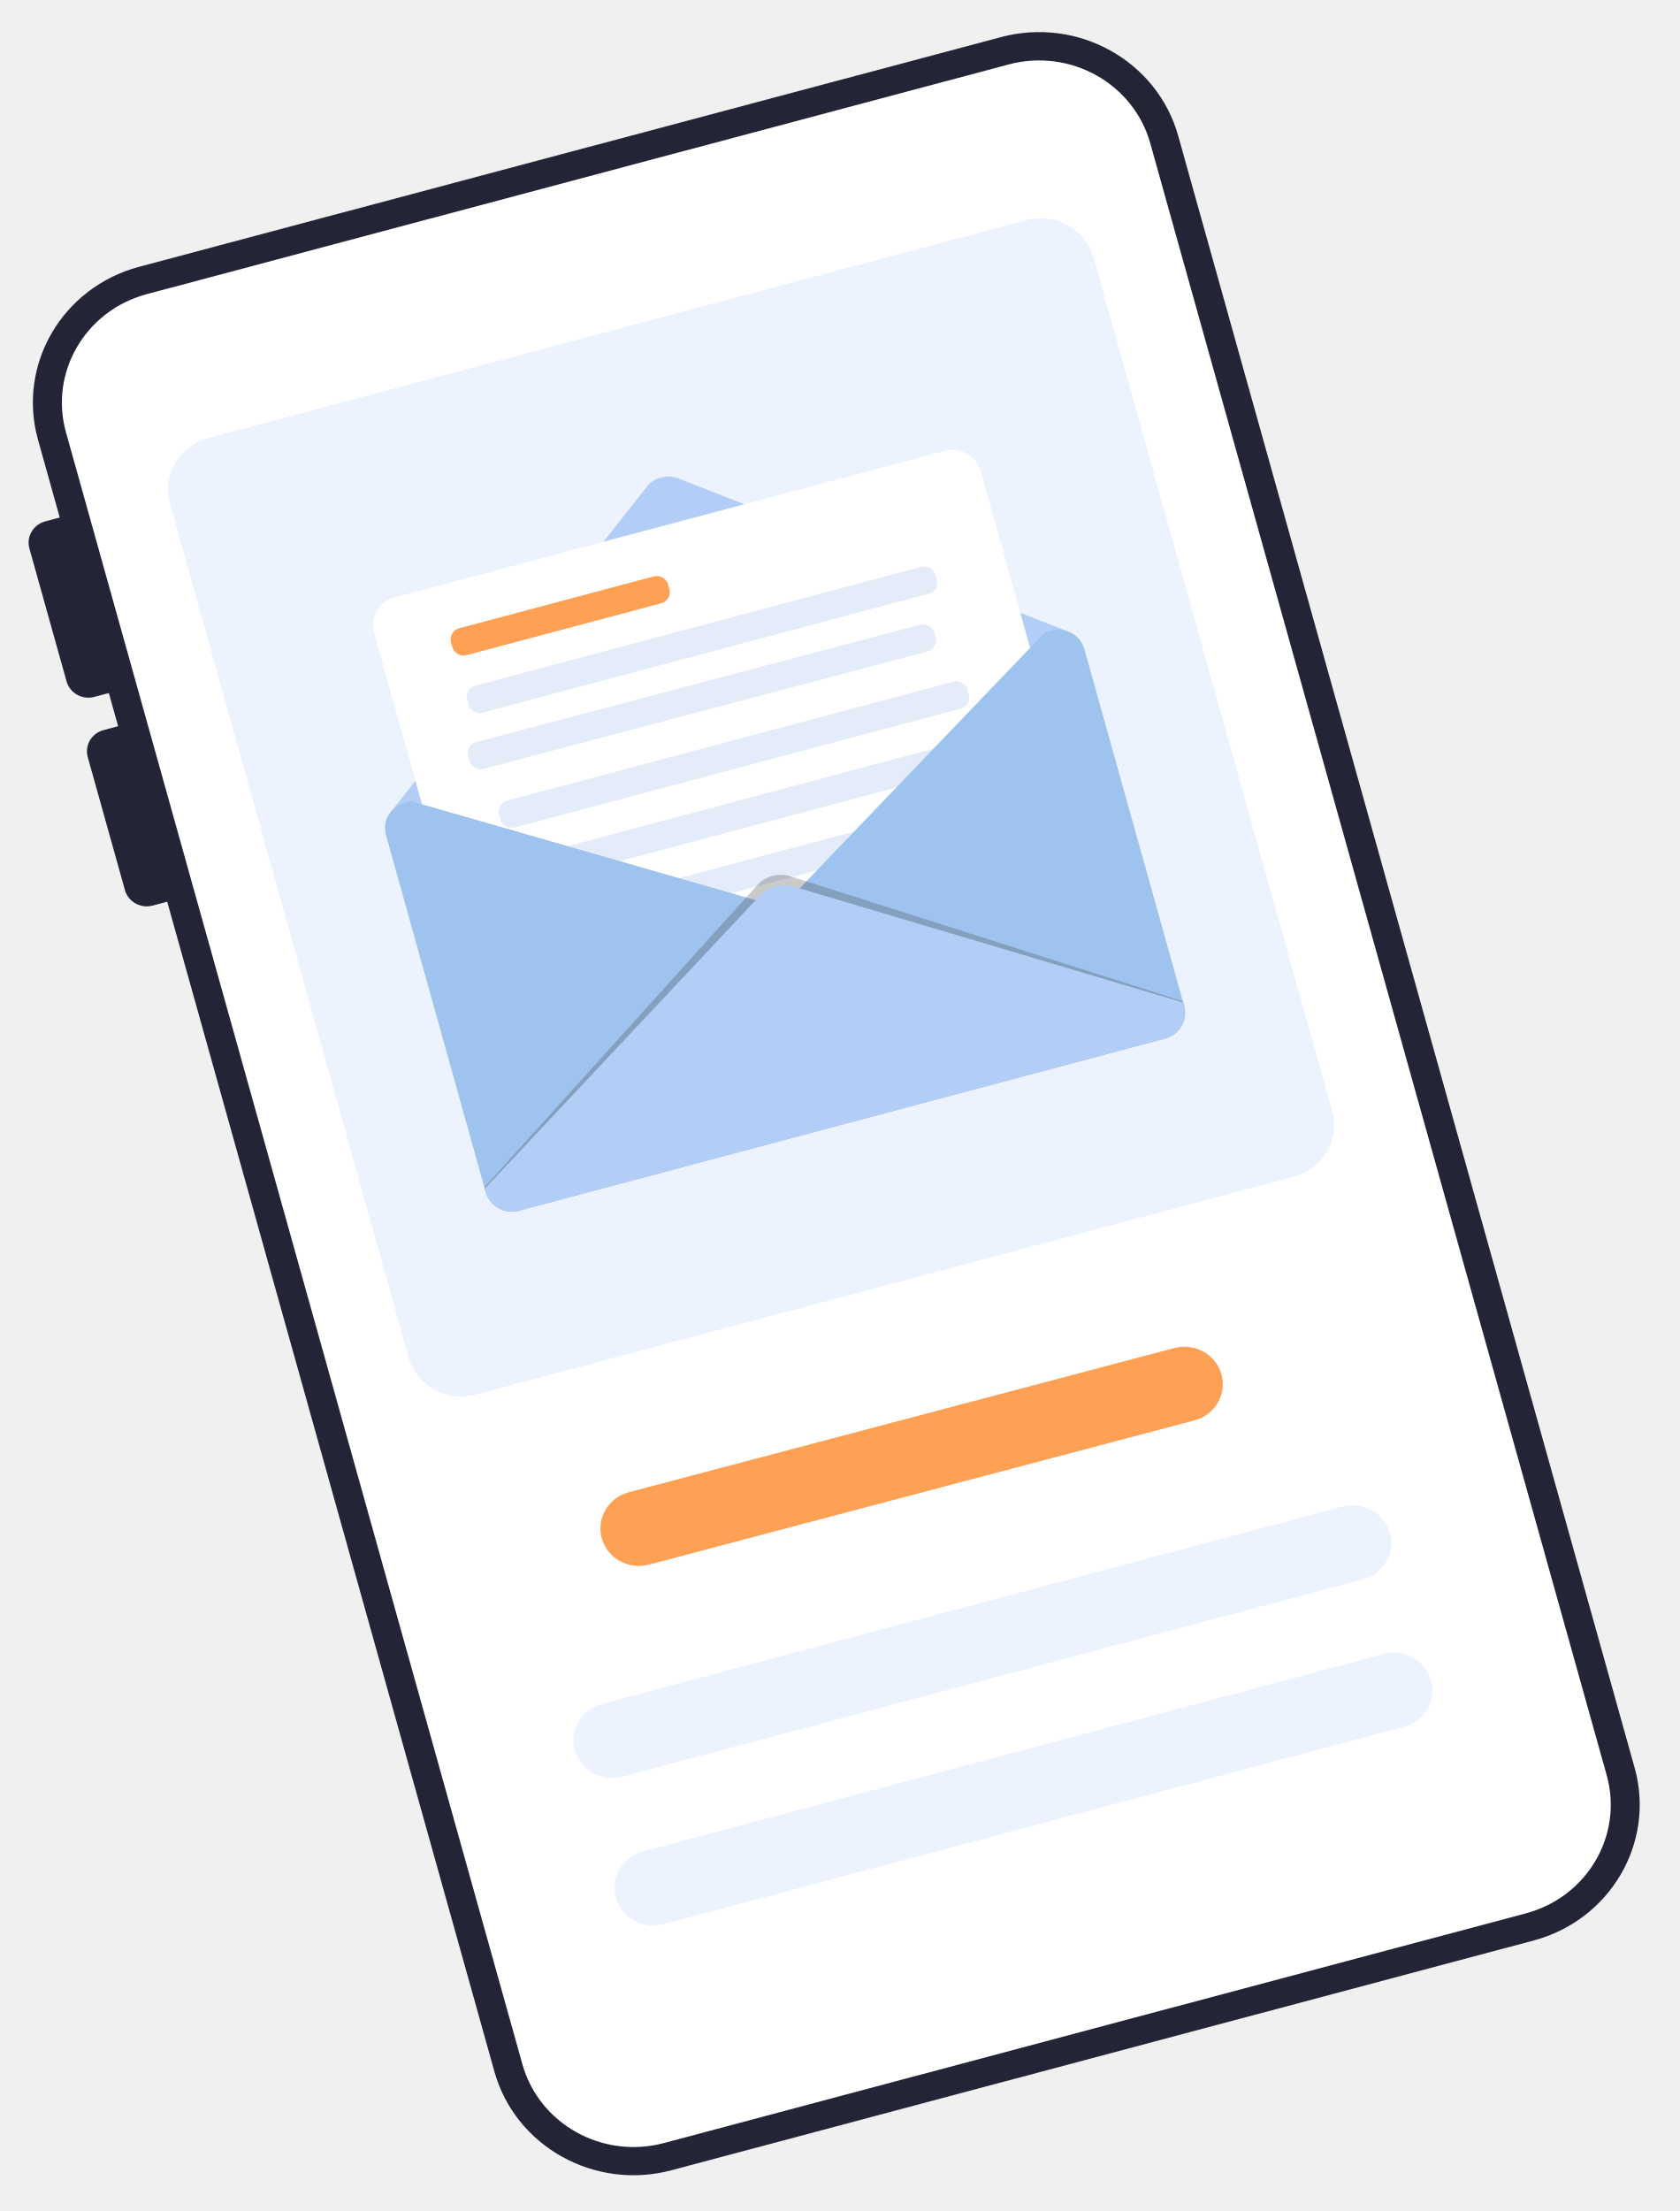
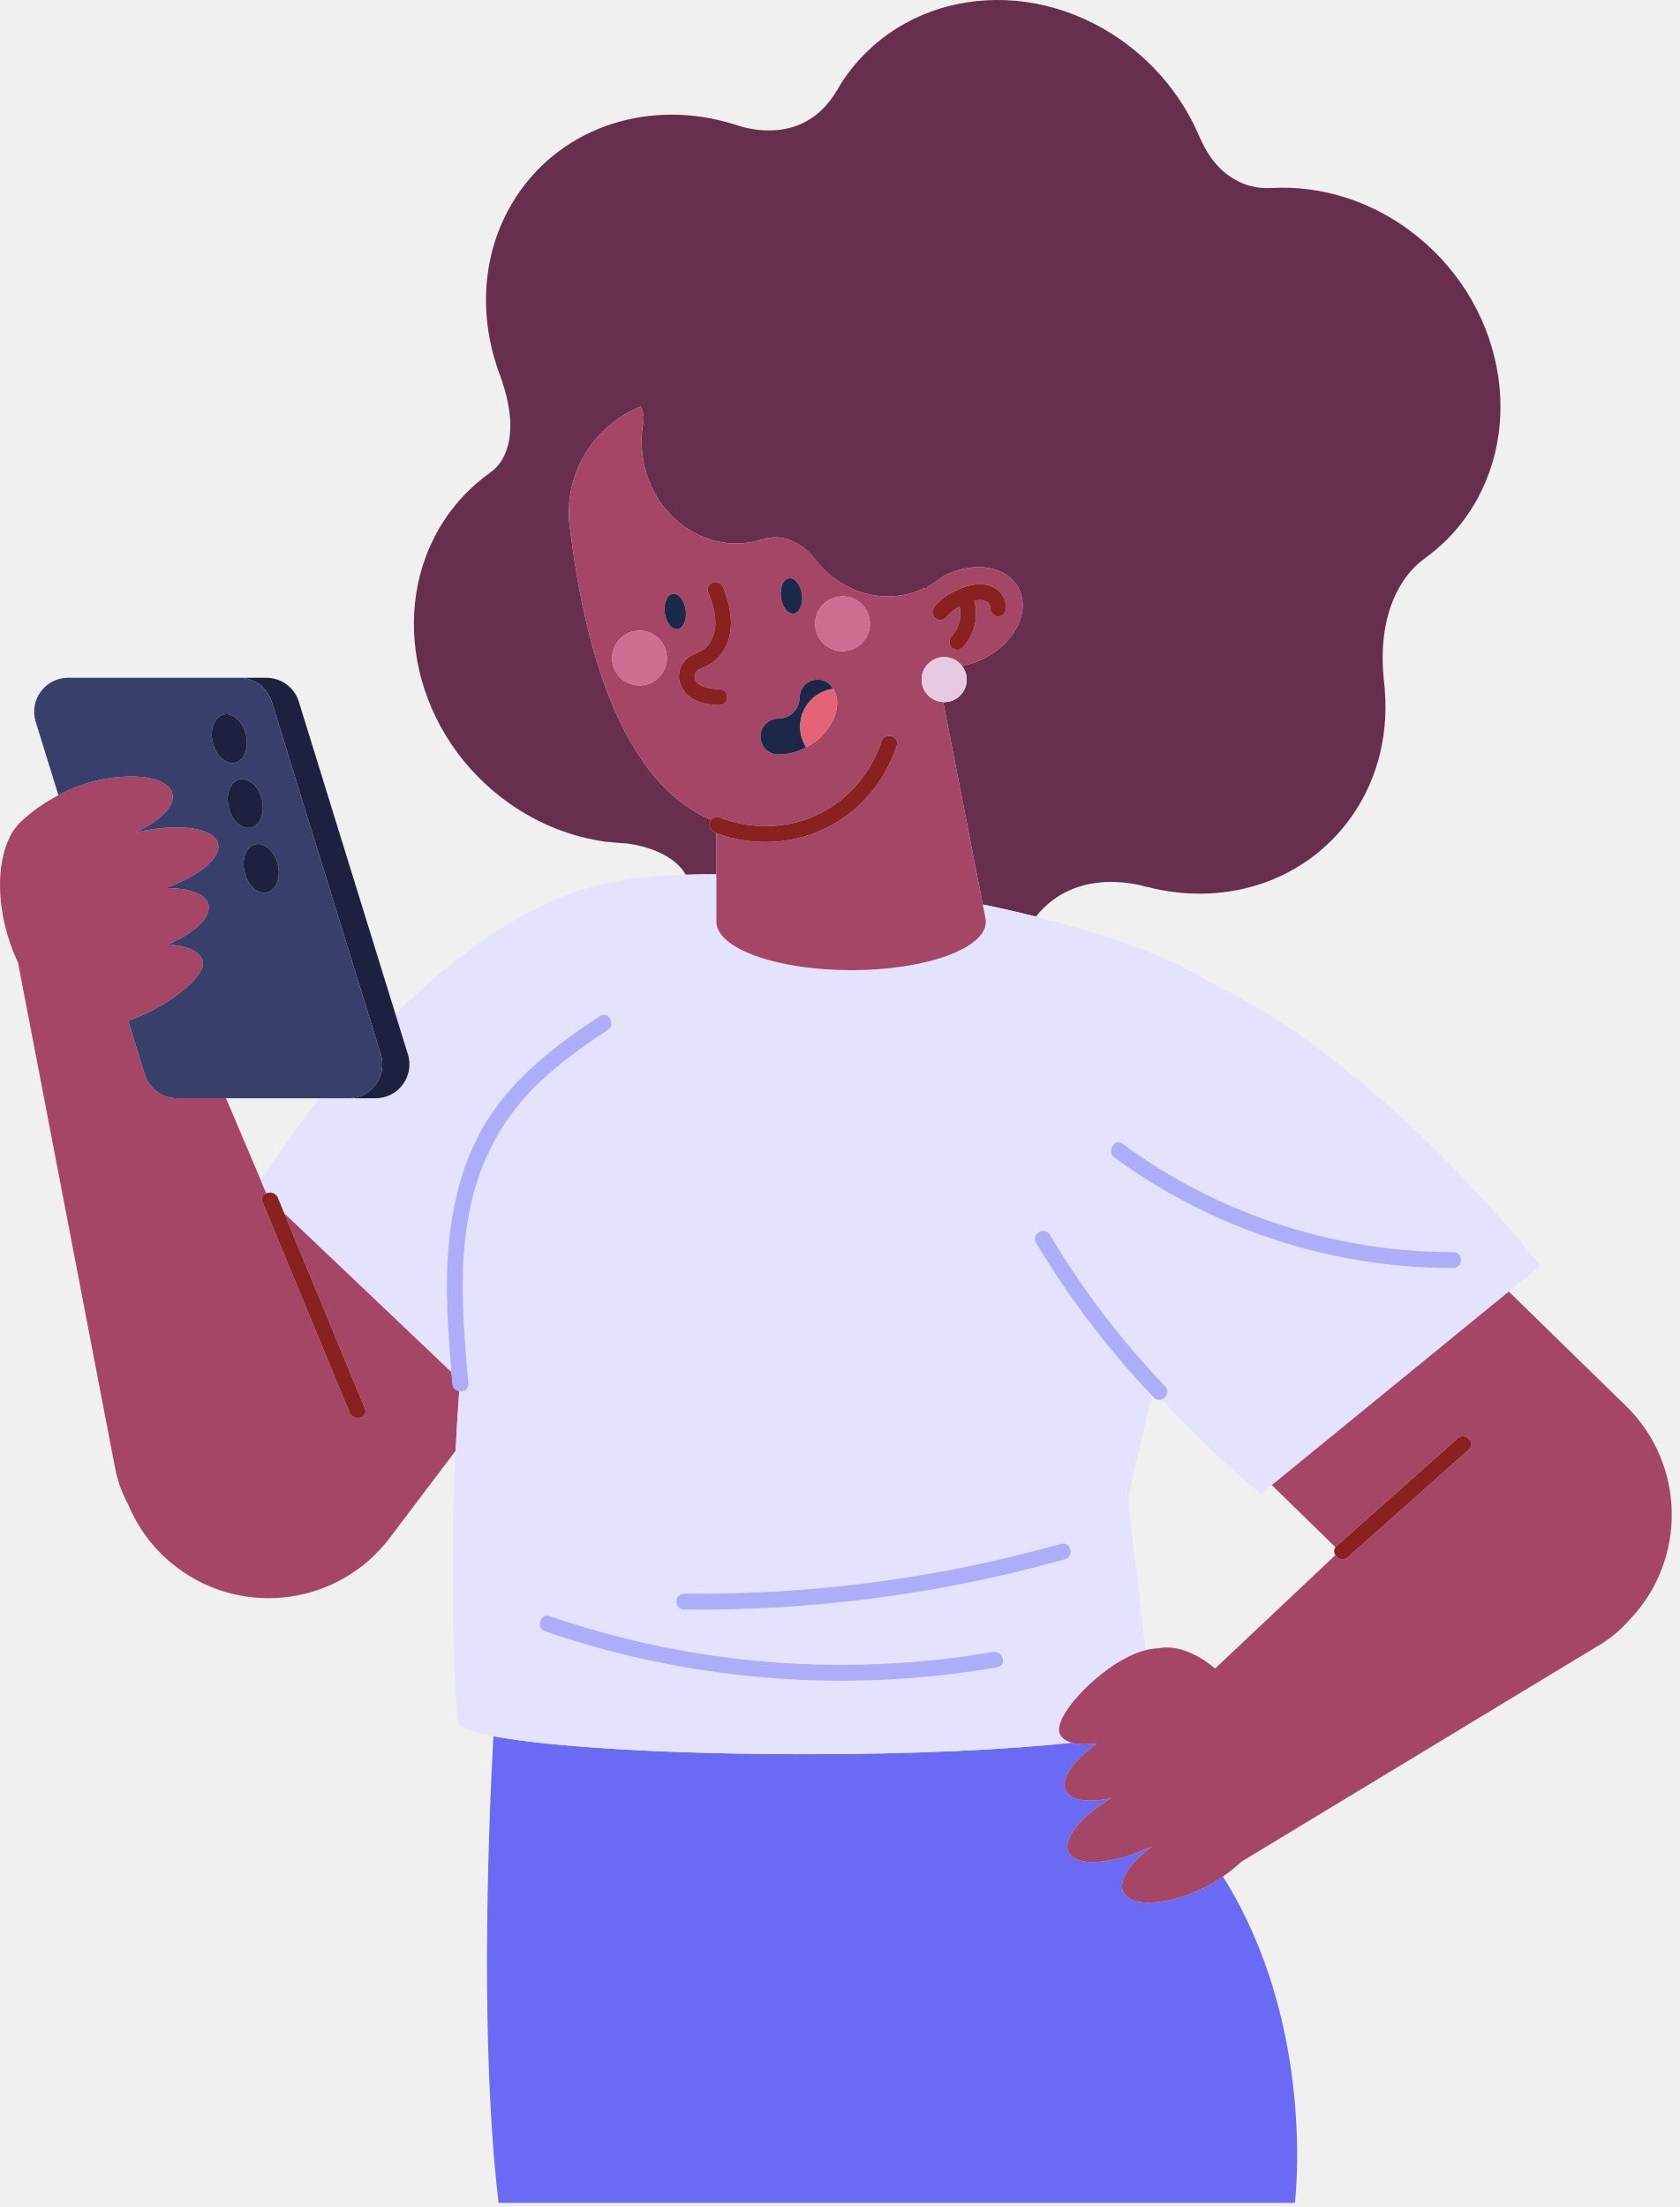
- <svg xmlns="http://www.w3.org/2000/svg" width="231" height="304" viewBox="0 0 231 304" fill="none">
-   <path d="M10.221 70.622L6.22 71.688C4.565 72.129 3.59 73.795 4.042 75.41L9.157 93.694C9.608 95.308 11.316 96.26 12.97 95.819L16.971 94.753C18.626 94.312 19.601 92.646 19.149 91.031L14.034 72.748C13.583 71.133 11.876 70.181 10.221 70.622Z" fill="#232536" />
-   <path d="M18.248 99.314L14.246 100.38C12.592 100.821 11.617 102.487 12.069 104.102L17.183 122.385C17.635 124 19.342 124.952 20.997 124.511L24.998 123.445C26.652 123.004 27.628 121.338 27.176 119.723L22.061 101.439C21.61 99.825 19.902 98.873 18.248 99.314Z" fill="#232536" />
-   <path d="M137.67 5.099L19.137 36.68C8.568 39.496 2.339 50.14 5.224 60.455L67.989 284.82C70.874 295.134 81.781 301.213 92.35 298.397L210.883 266.816C221.452 264 227.681 253.356 224.796 243.041L162.031 18.676C159.146 8.362 148.239 2.283 137.67 5.099Z" fill="#232536" />
-   <path d="M220.957 244.076L158.192 19.711C155.887 11.468 147.17 6.61 138.724 8.86L20.191 40.442C11.745 42.692 6.767 51.198 9.073 59.441L71.837 283.807C74.143 292.05 82.859 296.907 91.306 294.657L209.839 263.076C218.285 260.826 223.263 252.319 220.957 244.076Z" fill="white" />
-   <path d="M161.502 185.346L86.477 205.176C83.661 205.92 81.996 208.752 82.759 211.5C83.522 214.248 86.423 215.873 89.239 215.129L164.265 195.299C167.081 194.554 168.745 191.723 167.983 188.974C167.22 186.226 164.319 184.601 161.502 185.346Z" fill="#FFA155" />
-   <path d="M184.612 207.149L82.77 234.283C79.94 235.037 78.272 237.887 79.045 240.649C79.817 243.411 82.738 245.039 85.568 244.285L187.41 217.151C190.24 216.397 191.908 213.546 191.135 210.785C190.362 208.023 187.442 206.395 184.612 207.149Z" fill="#ECF3FE" />
-   <path d="M190.279 227.426L88.438 254.56C85.608 255.314 83.94 258.164 84.712 260.926C85.485 263.688 88.405 265.315 91.235 264.561L193.077 237.427C195.907 236.673 197.575 233.823 196.803 231.061C196.03 228.3 193.109 226.672 190.279 227.426Z" fill="#ECF3FE" />
-   <path d="M141.177 30.264L28.634 60.228C24.636 61.293 22.279 65.318 23.37 69.22L56.187 186.61C57.277 190.512 61.402 192.812 65.4 191.747L177.943 161.783C181.94 160.718 184.297 156.693 183.206 152.792L150.39 35.401C149.299 31.499 145.174 29.199 141.177 30.264Z" fill="#ECF3FE" />
-   <path d="M149.124 89.256L162.852 138.331C162.869 138.39 162.883 138.451 162.896 138.514C162.905 138.543 162.911 138.572 162.914 138.602C162.922 138.627 162.927 138.656 162.933 138.685C162.939 138.713 162.933 138.708 162.933 138.72C162.933 138.732 162.933 138.759 162.933 138.776C162.942 138.819 162.945 138.865 162.951 138.909C162.957 138.952 162.96 138.995 162.961 139.038C162.963 139.059 162.963 139.08 162.961 139.102C162.965 139.117 162.965 139.133 162.961 139.149C162.963 139.17 162.963 139.191 162.961 139.213C162.961 139.251 162.961 139.292 162.961 139.328C162.963 139.335 162.963 139.343 162.961 139.35C162.961 139.418 162.961 139.485 162.952 139.551C162.953 139.553 162.954 139.554 162.954 139.556C162.954 139.557 162.953 139.559 162.952 139.56C162.952 139.594 162.952 139.628 162.942 139.661C162.931 139.693 162.934 139.721 162.933 139.748C162.931 139.775 162.933 139.769 162.933 139.773C162.921 139.86 162.907 139.949 162.887 140.033C162.887 140.059 162.875 140.091 162.868 140.121L162.845 140.206C162.839 140.235 162.831 140.262 162.821 140.289C162.805 140.345 162.787 140.402 162.767 140.456C162.748 140.511 162.743 140.524 162.733 140.557C162.701 140.632 162.672 140.705 162.636 140.782C162.599 140.859 162.586 140.89 162.558 140.94C162.531 140.99 162.502 141.044 162.474 141.088C162.461 141.113 162.446 141.135 162.431 141.16C162.419 141.182 162.404 141.203 162.389 141.222C162.373 141.249 162.357 141.274 162.339 141.301L162.323 141.323C162.281 141.387 162.236 141.447 162.19 141.505C162.184 141.51 162.179 141.517 162.176 141.524C162.139 141.569 162.101 141.614 162.06 141.659L162.022 141.703C162.001 141.727 161.979 141.75 161.957 141.773C161.94 141.791 161.923 141.809 161.904 141.826C161.884 141.847 161.864 141.867 161.845 141.885C161.704 142.02 161.552 142.142 161.39 142.252L161.361 142.271L161.326 142.293C161.29 142.319 161.252 142.344 161.213 142.366C161.146 142.409 161.078 142.444 161.01 142.481L160.903 142.537C160.882 142.549 160.857 142.558 160.834 142.568L160.749 142.608C160.745 142.607 160.741 142.607 160.737 142.608C160.716 142.617 160.693 142.627 160.667 142.636L160.632 142.648L160.572 142.675C160.559 142.675 160.549 142.684 160.534 142.687L160.402 142.731C160.34 142.752 160.276 142.771 160.212 142.789L71.371 166.452C71.307 166.47 71.242 166.483 71.177 166.498L71.041 166.524C70.991 166.535 70.94 166.542 70.889 166.547C70.86 166.553 70.831 166.557 70.801 166.558C70.729 166.568 70.657 166.574 70.585 166.576C70.564 166.578 70.543 166.578 70.522 166.576C70.445 166.576 70.371 166.576 70.287 166.576H70.151C69.938 166.562 69.727 166.531 69.519 166.485L69.368 166.443C69.31 166.427 69.252 166.409 69.196 166.39C68.856 166.277 68.534 166.117 68.24 165.915C68.171 165.869 68.104 165.82 68.04 165.767C67.818 165.594 67.618 165.395 67.445 165.176C67.405 165.125 67.364 165.069 67.325 165.014C67.285 164.96 67.251 164.904 67.213 164.847C67.175 164.791 67.141 164.73 67.109 164.673C67.078 164.615 67.05 164.563 67.023 164.506C67.018 164.497 67.013 164.488 67.01 164.479C66.984 164.424 66.96 164.367 66.937 164.312C66.937 164.312 66.937 164.312 66.937 164.299C66.917 164.254 66.903 164.213 66.887 164.168C66.853 164.083 66.826 163.995 66.8 163.904L53.096 114.841C52.951 114.323 52.925 113.78 53.02 113.251C53.116 112.722 53.331 112.22 53.649 111.782L53.667 111.759L53.819 111.569C54.308 110.987 54.971 110.568 55.715 110.371L144.555 86.708C144.643 86.684 144.728 86.665 144.816 86.65C144.831 86.645 144.846 86.642 144.863 86.642C144.946 86.625 145.032 86.612 145.114 86.602H145.172C145.244 86.602 145.323 86.59 145.391 86.588C145.41 86.587 145.428 86.587 145.446 86.588C145.537 86.588 145.625 86.588 145.713 86.588C145.801 86.588 145.882 86.599 145.963 86.608C146.078 86.62 146.193 86.639 146.307 86.665C146.37 86.677 146.433 86.69 146.495 86.707C146.602 86.733 146.707 86.766 146.81 86.807L147.036 86.897C147.045 86.9 147.054 86.903 147.063 86.908C147.121 86.931 147.178 86.958 147.233 86.988C147.275 87.007 147.317 87.029 147.357 87.053C147.483 87.12 147.605 87.195 147.721 87.279C147.775 87.317 147.827 87.354 147.872 87.394C148.081 87.557 148.271 87.742 148.437 87.946C148.483 88.001 148.528 88.06 148.572 88.118C148.641 88.213 148.705 88.312 148.763 88.413C148.794 88.464 148.819 88.512 148.847 88.561C148.874 88.61 148.886 88.64 148.904 88.68C148.922 88.719 148.942 88.761 148.96 88.802C148.983 88.85 149.004 88.9 149.021 88.95C149.039 88.992 149.054 89.035 149.066 89.079C149.088 89.142 149.107 89.196 149.124 89.256Z" fill="#DFE5EA" />
-   <path d="M148.569 88.107L52.964 113.578C53.019 112.929 53.252 112.307 53.637 111.776L53.655 111.753L53.807 111.564L88.923 66.958C89.425 66.319 90.128 65.858 90.924 65.646C91.719 65.434 92.565 65.483 93.33 65.784L146.799 86.798L147.025 86.889C147.035 86.891 147.044 86.894 147.052 86.899C147.11 86.923 147.167 86.949 147.222 86.979C147.265 86.999 147.306 87.02 147.346 87.044C147.473 87.111 147.594 87.186 147.71 87.27C147.765 87.309 147.816 87.346 147.862 87.385C148.071 87.548 148.26 87.733 148.427 87.937C148.472 87.992 148.518 88.051 148.562 88.109L148.569 88.107Z" fill="#B3CEF6" />
-   <path d="M54.258 82.146L129.915 61.989C130.945 61.714 132.045 61.85 132.972 62.367C133.899 62.884 134.578 63.739 134.86 64.745L156.224 141.117L72.798 163.344L51.434 86.972C51.153 85.967 51.292 84.893 51.822 83.988C52.351 83.083 53.227 82.421 54.258 82.146Z" fill="white" />
-   <path d="M126.67 77.942L65.365 94.275C64.502 94.505 63.994 95.374 64.23 96.215L64.411 96.863C64.646 97.704 65.536 98.2 66.398 97.971L127.703 81.637C128.566 81.407 129.074 80.539 128.839 79.697L128.657 79.049C128.422 78.208 127.532 77.712 126.67 77.942Z" fill="#E4ECF9" />
-   <path d="M126.524 85.898L65.517 102.023C64.659 102.249 64.152 103.112 64.384 103.95L64.563 104.594C64.795 105.432 65.679 105.927 66.537 105.7L127.544 89.575C128.402 89.348 128.91 88.486 128.677 87.648L128.498 87.004C128.266 86.166 127.382 85.671 126.524 85.898Z" fill="#E4ECF9" />
-   <path d="M131.087 93.733L69.782 110.067C68.92 110.296 68.412 111.165 68.647 112.006L68.828 112.654C69.064 113.496 69.954 113.992 70.816 113.762L132.121 97.428C132.983 97.198 133.492 96.33 133.256 95.488L133.075 94.841C132.84 93.999 131.95 93.503 131.087 93.733Z" fill="#E4ECF9" />
-   <path d="M133.295 101.629L71.99 117.962C71.127 118.192 70.619 119.061 70.855 119.902L71.036 120.55C71.271 121.391 72.161 121.887 73.023 121.658L134.329 105.324C135.191 105.094 135.699 104.226 135.464 103.384L135.282 102.736C135.047 101.895 134.157 101.399 133.295 101.629Z" fill="#E4ECF9" />
-   <path d="M135.504 109.525L74.199 125.858C73.336 126.088 72.828 126.957 73.064 127.798L73.245 128.446C73.48 129.288 74.37 129.783 75.232 129.554L136.538 113.22C137.4 112.99 137.908 112.122 137.673 111.28L137.491 110.633C137.256 109.791 136.366 109.295 135.504 109.525Z" fill="#E4ECF9" />
-   <path d="M108.34 127.902C108.238 128.094 108.109 128.273 107.957 128.431L71.586 166.412L71.388 166.465C71.035 166.561 70.669 166.604 70.303 166.593H70.151C69.528 166.552 68.926 166.358 68.401 166.029C68.352 166 68.302 165.967 68.249 165.932C68.102 165.831 67.963 165.72 67.834 165.599C67.788 165.559 67.749 165.519 67.707 165.478C67.664 165.436 67.622 165.39 67.585 165.344C67.218 164.933 66.951 164.445 66.803 163.919L53.096 114.841C52.951 114.323 52.925 113.78 53.02 113.251C53.116 112.722 53.331 112.221 53.649 111.783L53.667 111.759L53.819 111.57C54.308 110.987 54.971 110.569 55.715 110.372L56.536 110.153L61.022 111.441L102.378 123.326L103.933 123.77L106.902 124.623C107.116 124.684 107.32 124.773 107.508 124.888C108.004 125.201 108.364 125.682 108.518 126.239C108.671 126.795 108.608 127.388 108.34 127.902Z" fill="#9EC3EF" />
-   <path d="M149.124 89.257L162.852 138.331C162.869 138.39 162.883 138.451 162.896 138.515C162.905 138.543 162.911 138.572 162.914 138.602C162.922 138.627 162.927 138.657 162.933 138.685C162.939 138.713 162.933 138.708 162.933 138.72C162.933 138.732 162.933 138.759 162.933 138.776C162.942 138.819 162.945 138.865 162.951 138.91C162.957 138.952 162.96 138.995 162.961 139.038C162.961 139.038 162.961 139.053 162.961 139.059C162.962 139.073 162.962 139.088 162.961 139.102C162.965 139.117 162.965 139.134 162.961 139.149C162.963 139.17 162.963 139.192 162.961 139.213C162.961 139.251 162.961 139.288 162.961 139.328C162.963 139.335 162.963 139.343 162.961 139.35C162.961 139.417 162.961 139.485 162.952 139.551C162.953 139.553 162.954 139.554 162.954 139.556C162.954 139.557 162.953 139.559 162.952 139.56C162.952 139.594 162.952 139.625 162.942 139.661C162.931 139.696 162.942 139.717 162.933 139.748C162.933 139.748 162.933 139.764 162.933 139.773C162.921 139.861 162.907 139.949 162.887 140.034C162.887 140.059 162.875 140.091 162.868 140.121L162.845 140.207C162.839 140.235 162.831 140.262 162.821 140.289C162.805 140.346 162.787 140.402 162.767 140.457C162.748 140.511 162.743 140.525 162.733 140.557C162.702 140.636 162.669 140.705 162.636 140.782C162.602 140.859 162.586 140.89 162.558 140.94C162.531 140.99 162.502 141.044 162.474 141.088C162.461 141.113 162.446 141.135 162.431 141.161C162.419 141.182 162.405 141.203 162.389 141.223C162.373 141.249 162.357 141.274 162.339 141.301L162.323 141.323C162.281 141.387 162.236 141.447 162.19 141.505C162.184 141.51 162.179 141.517 162.176 141.524C162.139 141.569 162.101 141.615 162.06 141.659L162.022 141.703C162.001 141.727 161.979 141.751 161.957 141.773C161.94 141.792 161.923 141.809 161.904 141.826C161.884 141.847 161.864 141.867 161.845 141.885C161.704 142.02 161.552 142.143 161.39 142.252L161.361 142.271L161.326 142.293C161.29 142.32 161.252 142.344 161.213 142.366C161.146 142.409 161.078 142.444 161.01 142.481L160.903 142.537C160.882 142.549 160.857 142.558 160.834 142.569L160.749 142.608H160.74L160.667 142.64L160.632 142.651L160.572 142.678C160.559 142.678 160.549 142.687 160.534 142.69L160.402 142.734C160.34 142.755 160.276 142.774 160.212 142.792L160.014 142.845L108.921 128.163C108.707 128.102 108.503 128.012 108.315 127.896C107.817 127.586 107.455 127.106 107.299 126.55C107.144 125.994 107.206 125.401 107.473 124.888C107.574 124.695 107.702 124.517 107.854 124.36L109.963 122.153L111.071 120.998L140.537 90.256L143.72 86.924L144.541 86.705C144.629 86.682 144.714 86.662 144.802 86.648C144.817 86.642 144.833 86.639 144.849 86.639C144.932 86.623 145.019 86.609 145.1 86.599H145.158C145.231 86.599 145.31 86.587 145.378 86.586C145.396 86.584 145.414 86.584 145.432 86.586C145.523 86.586 145.611 86.586 145.699 86.586C145.787 86.586 145.869 86.596 145.949 86.605C146.065 86.617 146.18 86.637 146.293 86.662C146.357 86.674 146.419 86.688 146.481 86.704C146.588 86.73 146.694 86.763 146.796 86.805L147.022 86.895C147.032 86.897 147.041 86.9 147.049 86.905C147.107 86.929 147.164 86.955 147.219 86.985C147.262 87.005 147.303 87.026 147.343 87.05C147.47 87.117 147.591 87.193 147.707 87.276C147.762 87.315 147.813 87.352 147.859 87.392C148.068 87.554 148.257 87.739 148.424 87.943C148.469 87.998 148.515 88.057 148.559 88.115C148.627 88.21 148.691 88.309 148.75 88.411C148.78 88.461 148.806 88.51 148.833 88.558C148.86 88.607 148.872 88.637 148.891 88.677C148.909 88.717 148.928 88.758 148.947 88.8C148.97 88.848 148.99 88.897 149.007 88.948C149.025 88.989 149.041 89.032 149.053 89.076C149.088 89.143 149.107 89.196 149.124 89.257Z" fill="#9EC3EF" />
-   <path opacity="0.29" d="M162.663 137.667L162.805 138.177C163.372 140.201 162.22 142.271 160.229 142.801L71.388 166.464C69.401 166.993 67.331 165.781 66.766 163.757L66.623 163.247L104.111 121.733C104.674 121.104 105.416 120.652 106.241 120.432C107.067 120.212 107.941 120.234 108.754 120.496L162.663 137.667Z" fill="#474747" />
-   <path d="M162.715 137.842L162.852 138.331C163.112 139.262 162.983 140.256 162.492 141.094C162.002 141.932 161.191 142.546 160.237 142.801L71.395 166.464C70.441 166.718 69.423 166.592 68.564 166.113C67.705 165.634 67.076 164.842 66.816 163.911L66.679 163.422L104.511 123.141C105.087 122.528 105.828 122.086 106.65 121.867C107.472 121.648 108.341 121.661 109.156 121.903L162.715 137.842Z" fill="#B3CEF6" />
-   <path d="M89.892 79.257L63.156 86.38C62.294 86.61 61.786 87.478 62.021 88.32L62.202 88.967C62.438 89.809 63.328 90.305 64.19 90.075L90.926 82.952C91.788 82.722 92.296 81.854 92.061 81.012L91.88 80.364C91.644 79.523 90.754 79.027 89.892 79.257Z" fill="#FFA155" />
+ <svg xmlns="http://www.w3.org/2000/svg" width="191" height="251" viewBox="0 0 191 251" fill="none">
+   <path d="M77.996 99.476L77.999 99.481C79.111 99.443 80.27 99.425 81.477 99.43V94.763L81.307 94.703C80.64 94.444 80.568 93.674 80.868 93.226C73.429 90.101 67.272 80.219 64.807 59.966L64.788 59.814C64.07 53.856 67.538 48.376 72.858 46.233C73.331 47.237 73.169 47.889 73.169 47.889L73.182 47.889C72.868 49.539 72.878 51.292 73.297 53.045C74.764 59.189 80.545 62.964 86.208 61.478C86.314 61.45 86.414 61.409 86.518 61.378L86.522 61.389C90.338 60.112 92.722 63.663 92.722 63.663L92.725 63.647C95.274 66.922 99.384 68.569 103.444 67.504C104.056 67.343 104.64 67.123 105.196 66.858L105.208 67.021C105.357 66.878 105.51 66.74 105.67 66.607C106.227 66.303 106.75 65.95 107.238 65.551C108.801 64.718 110.597 64.326 112.266 64.572C115.636 65.07 117.207 67.979 115.775 71.07C114.664 73.468 112.073 75.264 109.394 75.721C109.733 76.156 109.944 76.696 109.944 77.29C109.944 78.707 108.795 79.856 107.378 79.856L107.267 79.845L111.766 102.861C113.855 103.296 115.873 103.759 117.808 104.245C122.6 98.225 130.446 100.886 130.446 100.886L130.431 100.855C138.816 103.062 147.729 100.584 153.118 93.667C156.513 89.308 157.908 83.945 157.496 78.604C157.489 78.477 157.499 78.355 157.482 78.226C156.003 67.242 161.91 63.624 161.91 63.624L161.892 63.605C163.472 62.479 164.927 61.134 166.178 59.528C173.696 49.877 171.5 35.292 161.272 26.952C156.284 22.885 150.31 21.071 144.624 21.381L144.629 21.365C144.629 21.365 144.544 21.378 144.392 21.387C144.317 21.391 144.24 21.39 144.165 21.395C142.818 21.422 138.829 21.034 136.525 15.783L136.513 15.798C134.711 11.432 131.648 7.451 127.44 4.511C116.614 -3.053 102.42 -0.883 95.739 9.357C95.537 9.666 95.373 9.991 95.189 10.309L95.167 10.289C91.784 16.076 86.019 14.911 84.153 14.347C84.026 14.303 83.898 14.266 83.771 14.224C83.633 14.175 83.54 14.139 83.54 14.139L83.526 14.153C74.151 11.196 64.033 14.208 58.699 22.382C54.883 28.231 54.355 35.444 56.612 41.968L56.602 41.977C60.284 51.331 55.72 53.744 55.72 53.744L55.731 53.769C53.721 55.205 51.934 57.001 50.505 59.192C43.824 69.431 47.185 83.864 58.012 91.428C61.411 93.802 65.141 95.215 68.867 95.722L68.834 95.736C68.969 95.738 69.089 95.75 69.221 95.755C69.896 95.836 70.57 95.895 71.243 95.917C76.649 96.652 77.92 99.367 77.971 99.482L77.99 99.481L77.996 99.476Z" fill="#672F4D" />
+   <path d="M51.454 157.369C51.416 156.924 51.38 156.479 51.343 156.034L32.313 137.947C35.374 145.356 38.434 152.764 41.495 160.172C41.94 161.25 40.188 161.715 39.749 160.653C36.452 152.673 33.155 144.692 29.858 136.711C29.654 136.218 29.912 135.856 30.291 135.707L29.665 134.232L25.704 124.907H23.23H20.148C18.457 124.907 16.964 123.806 16.464 122.19L14.579 116.094C18.873 114.653 23.561 111.024 23.057 109.275C22.743 108.182 21.22 107.535 19.115 107.412C22.185 106.08 24.108 104.262 23.694 102.825C23.346 101.615 21.429 100.975 18.832 101C22.686 99.63 25.25 97.511 24.784 95.892C24.258 94.066 20.073 93.555 15.338 94.695C18.217 93.411 20.004 91.63 19.591 90.195C19.05 88.315 14.948 87.742 10.43 88.915C9.188 89.237 7.88 89.784 6.644 90.439C5.1 91.258 3.673 92.251 2.638 93.217C2.323 93.478 2.031 93.79 1.763 94.15C1.452 94.535 1.217 94.904 1.094 95.241C0.816 95.805 0.581 96.44 0.402 97.154C-0.525 100.851 0.204 105.579 2.052 109.488L13.029 166.648C13.302 168.258 13.843 169.752 14.581 171.11C15.72 173.854 17.576 176.342 20.117 178.262C27.734 184.019 38.575 182.511 44.332 174.895L51.814 164.996C51.921 162.807 52.058 160.543 52.232 158.215C51.849 158.14 51.496 157.859 51.454 157.369Z" fill="#A64667" />
+   <path d="M127.777 215.243C127.084 213.919 128.478 211.816 131.041 209.98C126.63 212.047 122.428 212.386 121.546 210.703C120.765 209.21 122.852 206.62 126.352 204.505C123.814 205.05 121.807 204.807 121.224 203.692C120.53 202.367 122.049 200.201 124.789 198.28C123.639 198.446 122.632 198.421 121.871 198.195C114.628 198.995 103.815 199.504 91.728 199.504C76.079 199.504 62.563 198.693 56.109 197.453C55.433 210.204 54.665 233.348 56.702 250.532H147.26C147.26 250.532 149.797 230.489 139.081 213.417C138.399 213.892 137.7 214.319 137.009 214.658C132.817 216.714 128.684 216.975 127.777 215.243Z" fill="#6A6AF4" />
+   <path d="M121.87 198.194C121.251 198.01 120.79 197.697 120.553 197.245C119.646 195.512 124.177 190.447 128.368 188.391C129.055 188.054 129.685 187.828 130.271 187.678L128.27 170.366L130.997 158.695C125.98 153.417 121.557 147.591 117.83 141.334C117.232 140.329 118.798 139.42 119.394 140.42C123.101 146.647 127.495 152.426 132.506 157.661C133.037 158.217 132.661 158.959 132.112 159.161C135.643 162.997 139.475 166.634 143.405 169.906L144.638 168.899L171.587 146.889L175.195 143.942C162.41 128.289 148.628 116.856 137.727 111.814C133.844 109.194 126.721 106.482 117.808 104.245C115.872 103.759 113.855 103.296 111.766 102.861L112.042 104.275H112.041C112.092 104.458 112.119 104.643 112.119 104.83C112.119 107.871 105.26 110.337 96.798 110.337C88.336 110.337 81.477 107.871 81.477 104.83V99.43C80.27 99.425 79.111 99.443 77.999 99.481L77.99 99.481L77.971 99.482C74.733 99.594 71.915 99.885 69.648 100.35C61.678 101.649 52.956 107.463 44.972 115.329L46.389 119.911C47.156 122.392 45.301 124.907 42.704 124.907H39.623H36.387C33.984 127.921 31.725 131.059 29.665 134.232L30.291 135.707C30.742 135.53 31.365 135.653 31.603 136.23C31.84 136.802 32.076 137.375 32.313 137.947L51.342 156.034C51.041 152.475 50.773 148.909 50.833 145.336C50.936 139.164 52.053 132.796 55.362 127.486C58.501 122.45 63.311 118.792 68.199 115.575C69.176 114.932 70.082 116.5 69.113 117.138C66.439 118.897 63.826 120.761 61.489 122.957C57.134 127.048 54.455 132.128 53.339 137.989C52.123 144.377 52.713 150.943 53.265 157.369C53.322 158.037 52.749 158.316 52.231 158.215C52.058 160.543 51.921 162.807 51.813 164.997C50.929 182.971 52.069 195.811 52.069 195.811C52.12 196.409 53.568 196.964 56.108 197.453C62.562 198.694 76.079 199.504 91.727 199.504C103.815 199.503 114.628 198.995 121.87 198.194ZM73.305 186.86C86.282 189.779 99.829 190.128 112.937 187.867C114.079 187.67 114.565 189.415 113.419 189.613C109.651 190.263 105.85 190.718 102.033 190.953C88.514 191.789 74.839 189.936 62.027 185.544C60.93 185.168 61.404 183.42 62.509 183.798C66.05 185.012 69.652 186.039 73.305 186.86ZM120.647 175.583C121.773 175.267 122.249 177.014 121.129 177.329C107.052 181.286 92.432 183.219 77.811 183.056C76.645 183.042 76.646 181.232 77.811 181.245C92.281 181.407 106.716 179.499 120.647 175.583ZM165.267 144.21C162.23 144.213 159.204 143.998 156.196 143.581C145.597 142.111 135.384 137.976 126.753 131.651C125.822 130.968 126.727 129.398 127.667 130.087C130.05 131.834 132.545 133.419 135.146 134.819C144.37 139.788 154.792 142.408 165.267 142.4C166.434 142.399 166.432 144.21 165.267 144.21Z" fill="#E3E3FD" />
+   <path d="M104.813 77.291C104.813 75.874 105.961 74.725 107.378 74.725C108.2 74.725 108.924 75.119 109.394 75.721C112.073 75.264 114.664 73.468 115.775 71.07C117.207 67.979 115.636 65.07 112.266 64.572C110.597 64.326 108.801 64.719 107.237 65.552C106.75 65.95 106.227 66.303 105.67 66.607C105.51 66.74 105.357 66.878 105.208 67.021L105.196 66.858C104.64 67.124 104.056 67.343 103.443 67.504C99.384 68.569 95.273 66.922 92.725 63.647L92.722 63.663C92.722 63.663 90.338 60.112 86.522 61.389L86.518 61.378C86.413 61.409 86.314 61.45 86.208 61.478C80.544 62.965 74.764 59.19 73.296 53.046C72.878 51.292 72.868 49.539 73.181 47.889L73.169 47.889C73.169 47.889 73.331 47.238 72.858 46.233C67.538 48.376 64.07 53.856 64.788 59.814L64.807 59.966C67.272 80.22 73.428 90.101 80.867 93.226C81.051 92.951 81.375 92.797 81.788 92.957C85.571 94.425 89.899 94.306 93.505 92.378C96.697 90.673 99.128 87.745 100.242 84.306C100.601 83.201 102.348 83.676 101.988 84.787C100.733 88.66 98.024 92.015 94.419 93.941C90.465 96.055 85.666 96.333 81.476 94.763V99.43V104.83C81.476 107.872 88.336 110.337 96.798 110.337C105.259 110.337 112.119 107.872 112.119 104.83C112.119 104.643 112.092 104.458 112.041 104.275H112.042L111.766 102.861L107.266 79.845C105.902 79.785 104.813 78.669 104.813 77.291ZM89.742 65.766C90.399 65.678 91.052 66.506 91.2 67.616C91.348 68.725 90.936 69.695 90.278 69.783C89.621 69.871 88.968 69.043 88.82 67.933C88.672 66.824 89.085 65.854 89.742 65.766ZM72.729 77.952C71.009 77.952 69.615 76.558 69.615 74.838C69.615 73.118 71.009 71.724 72.729 71.724C74.448 71.724 75.843 73.118 75.843 74.838C75.843 76.558 74.448 77.952 72.729 77.952ZM75.6 69.697C75.452 68.588 75.865 67.618 76.522 67.53C77.18 67.442 77.832 68.27 77.98 69.38C78.128 70.489 77.716 71.459 77.058 71.547C76.401 71.635 75.748 70.807 75.6 69.697ZM81.829 78.379C82.995 78.399 82.995 80.21 81.829 80.19C80.253 80.163 78.489 79.796 77.615 78.332C76.847 77.044 77.205 75.419 78.487 74.634C79.057 74.285 79.725 74.136 80.228 73.675C80.687 73.254 80.998 72.691 81.173 72.096C81.643 70.492 81.117 68.822 80.513 67.329C80.33 66.876 80.714 66.329 81.145 66.215C81.657 66.08 82.074 66.391 82.259 66.847C83.296 69.41 83.742 72.559 81.694 74.766C81.251 75.245 80.712 75.582 80.121 75.846C79.7 76.034 79.108 76.202 79.019 76.724C78.778 78.13 80.925 78.364 81.829 78.379ZM93.197 83.97C92.795 84.356 92.17 84.705 91.686 84.974L91.683 84.976V84.976C90.72 85.51 89.629 85.808 88.52 85.808C87.395 85.807 86.483 84.895 86.483 83.769C86.483 82.643 87.395 81.731 88.521 81.731C89.147 81.732 89.778 81.468 90.232 81.025C90.676 80.583 90.943 79.945 90.946 79.318C90.952 78.192 91.869 77.285 92.995 77.291C93.842 77.295 94.565 77.816 94.869 78.553C95.004 78.82 95.136 79.139 95.177 79.454C95.397 81.145 94.406 82.768 93.197 83.97ZM95.817 74.054C94.098 74.054 92.704 72.66 92.704 70.941C92.704 69.221 94.098 67.826 95.817 67.826C97.537 67.826 98.932 69.221 98.932 70.941C98.932 72.66 97.537 74.054 95.817 74.054ZM106.291 68.971C106.807 68.33 107.481 67.813 108.201 67.419C108.909 67.032 109.705 66.691 110.501 66.537C111.402 66.362 112.386 66.401 113.185 66.904C113.956 67.39 114.496 68.265 114.426 69.195C114.389 69.684 114.041 70.1 113.521 70.1C113.058 70.1 112.578 69.683 112.615 69.195C112.645 68.799 112.431 68.475 111.996 68.332C111.605 68.205 111.215 68.227 110.809 68.321C111.329 70.182 110.808 72.213 109.497 73.641C109.155 74.013 108.565 73.961 108.217 73.641C107.846 73.3 107.897 72.71 108.217 72.361C108.29 72.281 108.361 72.2 108.429 72.116C108.309 72.262 108.509 72.003 108.529 71.975C108.635 71.818 108.731 71.655 108.817 71.487L108.917 71.279L108.982 71.109C109.049 70.918 109.103 70.722 109.145 70.524L109.181 70.335C109.193 70.233 109.202 70.129 109.207 70.027C109.216 69.819 109.212 69.611 109.194 69.404L109.182 69.291L109.168 69.203C109.153 69.132 109.138 69.06 109.123 68.989C108.538 69.311 108.001 69.717 107.572 70.251C107.264 70.634 106.608 70.568 106.291 70.251C105.919 69.879 105.985 69.352 106.291 68.971Z" fill="#A64667" />
+   <path d="M94.419 93.941C98.025 92.015 100.733 88.66 101.988 84.787C102.348 83.677 100.601 83.201 100.242 84.306C99.128 87.745 96.697 90.673 93.505 92.378C89.899 94.306 85.571 94.425 81.788 92.957C81.375 92.797 81.051 92.951 80.868 93.226C80.568 93.674 80.64 94.444 81.307 94.703L81.477 94.763C85.666 96.333 90.465 96.055 94.419 93.941Z" fill="#8A2121" />
+   <path d="M88.82 67.933C88.968 69.042 89.621 69.871 90.278 69.783C90.935 69.695 91.348 68.725 91.2 67.615C91.052 66.506 90.4 65.678 89.742 65.766C89.085 65.853 88.672 66.824 88.82 67.933Z" fill="#1C2847" />
+   <path d="M77.98 69.38C77.832 68.27 77.179 67.442 76.522 67.53C75.865 67.618 75.452 68.588 75.6 69.697C75.748 70.807 76.401 71.635 77.058 71.547C77.716 71.459 78.128 70.489 77.98 69.38Z" fill="#1C2847" />
+   <path d="M95.818 67.826C94.098 67.826 92.704 69.221 92.704 70.94C92.704 72.66 94.098 74.054 95.818 74.054C97.537 74.054 98.932 72.66 98.932 70.94C98.932 69.221 97.537 67.826 95.818 67.826Z" fill="#CC6D92" />
+   <path d="M72.729 71.724C71.009 71.724 69.615 73.118 69.615 74.838C69.615 76.557 71.009 77.952 72.729 77.952C74.448 77.952 75.843 76.558 75.843 74.838C75.843 73.118 74.448 71.724 72.729 71.724Z" fill="#CC6D92" />
+   <path d="M80.121 75.846C80.712 75.582 81.251 75.244 81.694 74.766C83.741 72.559 83.296 69.41 82.259 66.847C82.074 66.391 81.657 66.08 81.145 66.215C80.714 66.329 80.33 66.876 80.513 67.329C81.117 68.821 81.643 70.492 81.173 72.096C80.998 72.69 80.687 73.254 80.227 73.675C79.725 74.136 79.057 74.285 78.487 74.634C77.205 75.419 76.847 77.044 77.615 78.332C78.488 79.796 80.253 80.163 81.829 80.19C82.994 80.21 82.995 78.399 81.829 78.379C80.925 78.364 78.777 78.13 79.018 76.724C79.108 76.202 79.7 76.034 80.121 75.846Z" fill="#8A2121" />
+   <path d="M107.572 70.251C108.001 69.717 108.538 69.311 109.123 68.989C109.139 69.06 109.153 69.131 109.168 69.203L109.182 69.29L109.194 69.404C109.212 69.611 109.216 69.819 109.207 70.026C109.202 70.129 109.193 70.232 109.181 70.335L109.145 70.524C109.103 70.722 109.049 70.918 108.982 71.108L108.917 71.278L108.817 71.487C108.731 71.655 108.635 71.818 108.529 71.974C108.509 72.003 108.309 72.262 108.429 72.116C108.361 72.2 108.29 72.281 108.217 72.361C107.897 72.709 107.846 73.3 108.217 73.641C108.565 73.961 109.155 74.013 109.497 73.641C110.808 72.212 111.329 70.182 110.809 68.321C111.215 68.227 111.605 68.204 111.996 68.332C112.431 68.475 112.645 68.799 112.615 69.195C112.578 69.683 113.058 70.1 113.521 70.1C114.041 70.1 114.389 69.684 114.426 69.195C114.496 68.265 113.956 67.389 113.185 66.904C112.386 66.4 111.402 66.362 110.501 66.537C109.705 66.691 108.909 67.032 108.201 67.419C107.481 67.813 106.807 68.33 106.291 68.971C105.985 69.352 105.919 69.879 106.291 70.251C106.608 70.568 107.264 70.634 107.572 70.251Z" fill="#8A2121" />
+   <path d="M94.758 78.344C94.412 77.722 93.757 77.294 92.995 77.291C91.869 77.285 90.952 78.192 90.946 79.318C90.943 79.945 90.676 80.583 90.232 81.025C89.778 81.468 89.148 81.731 88.521 81.731C87.395 81.731 86.483 82.643 86.483 83.769C86.483 84.895 87.395 85.807 88.521 85.807C89.629 85.807 90.721 85.51 91.683 84.976C90.593 83.279 90.807 80.994 92.308 79.531C93.002 78.855 93.865 78.463 94.758 78.344Z" fill="#1C2847" />
+   <path d="M94.869 78.553C94.832 78.479 94.794 78.408 94.758 78.344C93.866 78.463 93.002 78.855 92.308 79.531C90.807 80.994 90.593 83.279 91.683 84.976V84.976L91.686 84.974C92.17 84.705 92.795 84.356 93.197 83.97C94.406 82.768 95.397 81.145 95.177 79.454C95.137 79.139 95.004 78.82 94.869 78.553Z" fill="#E46376" />
+   <path d="M184.913 159.893L171.586 146.889L144.638 168.899L151.88 175.966L152.018 175.816C156.601 171.739 161.184 167.663 165.767 163.586C166.636 162.814 167.92 164.09 167.048 164.866C162.464 168.943 157.881 173.02 153.298 177.096C152.792 177.547 152.147 177.299 151.868 176.861L138.192 189.759C137.781 189.42 137.363 189.099 136.933 188.82C134.994 187.562 133.178 187.153 131.677 187.464C131.245 187.478 130.775 187.549 130.271 187.678C129.685 187.828 129.055 188.055 128.368 188.392C124.176 190.447 119.646 195.513 120.553 197.245C120.79 197.698 121.25 198.011 121.87 198.195C122.632 198.421 123.639 198.446 124.789 198.28C122.049 200.201 120.529 202.367 121.223 203.693C121.807 204.807 123.813 205.05 126.352 204.505C122.851 206.62 120.765 209.21 121.546 210.703C122.427 212.387 126.629 212.048 131.04 209.98C128.478 211.816 127.084 213.919 127.776 215.243C128.683 216.975 132.816 216.714 137.008 214.658C137.699 214.319 138.398 213.892 139.08 213.417C139.831 212.894 140.557 212.309 141.231 211.694L181.665 187.226C183.057 186.425 184.254 185.421 185.262 184.281C191.876 177.444 191.727 166.543 184.913 159.893Z" fill="#A64667" />
+   <path d="M30.902 79.8L43.307 119.911C44.075 122.392 42.22 124.907 39.623 124.907H42.704C45.301 124.907 47.156 122.392 46.389 119.911L44.972 115.329L33.983 79.8C33.484 78.184 31.99 77.083 30.299 77.083H27.218C28.909 77.083 30.402 78.185 30.902 79.8Z" fill="#1D213F" />
+   <path d="M10.429 88.915C14.948 87.742 19.05 88.315 19.591 90.194C20.004 91.63 18.217 93.41 15.337 94.695C20.073 93.555 24.258 94.066 24.784 95.892C25.25 97.511 22.686 99.629 18.832 101C21.429 100.975 23.346 101.615 23.694 102.824C24.108 104.262 22.185 106.08 19.115 107.412C21.22 107.535 22.743 108.182 23.057 109.275C23.561 111.024 18.873 114.653 14.579 116.094L16.464 122.19C16.964 123.805 18.457 124.907 20.148 124.907H23.23H25.704H36.387H39.623C42.22 124.907 44.075 122.392 43.307 119.911L30.902 79.8C30.402 78.185 28.909 77.083 27.218 77.083H10.825H7.743C5.146 77.083 3.291 79.598 4.059 82.079L6.644 90.439C7.88 89.784 9.188 89.237 10.429 88.915ZM31.591 98.3C31.962 99.812 31.418 101.245 30.377 101.501C29.335 101.756 28.191 100.737 27.82 99.225C27.449 97.712 27.993 96.279 29.034 96.024C30.075 95.769 31.22 96.788 31.591 98.3ZM29.781 90.919C30.152 92.432 29.609 93.865 28.567 94.12C27.526 94.375 26.381 93.356 26.01 91.844C25.64 90.332 26.183 88.899 27.224 88.643C28.266 88.388 29.411 89.407 29.781 90.919ZM25.415 81.263C26.456 81.007 27.601 82.026 27.972 83.539C28.343 85.051 27.799 86.484 26.758 86.739C25.716 86.995 24.572 85.976 24.201 84.463C23.83 82.951 24.374 81.518 25.415 81.263Z" fill="#383F6B" />
+   <path d="M26.758 86.739C27.799 86.484 28.343 85.051 27.972 83.539C27.601 82.026 26.457 81.007 25.415 81.263C24.374 81.518 23.831 82.951 24.201 84.463C24.572 85.976 25.716 86.995 26.758 86.739Z" fill="#1D213F" />
+   <path d="M27.225 88.643C26.183 88.899 25.64 90.332 26.011 91.844C26.381 93.357 27.526 94.376 28.567 94.12C29.608 93.865 30.152 92.432 29.781 90.92C29.411 89.407 28.266 88.388 27.225 88.643Z" fill="#1D213F" />
+   <path d="M29.034 96.024C27.993 96.279 27.449 97.712 27.82 99.225C28.191 100.737 29.335 101.756 30.377 101.501C31.418 101.246 31.961 99.813 31.591 98.3C31.22 96.788 30.075 95.769 29.034 96.024Z" fill="#1D213F" />
+   <path d="M29.858 136.711C33.155 144.692 36.452 152.673 39.749 160.653C40.188 161.715 41.94 161.25 41.495 160.172C38.434 152.764 35.373 145.355 32.313 137.947C32.076 137.374 31.84 136.802 31.603 136.229C31.365 135.653 30.742 135.529 30.291 135.706C29.911 135.856 29.654 136.218 29.858 136.711Z" fill="#8A2121" />
+   <path d="M151.868 176.861C152.147 177.299 152.792 177.546 153.298 177.096C157.881 173.019 162.464 168.943 167.048 164.866C167.92 164.09 166.636 162.814 165.767 163.586C161.184 167.663 156.601 171.739 152.018 175.816L151.88 175.966C151.662 176.26 151.698 176.595 151.868 176.861Z" fill="#8A2121" />
+   <path d="M52.231 158.215C52.749 158.316 53.322 158.037 53.265 157.369C52.713 150.943 52.123 144.377 53.339 137.989C54.455 132.128 57.134 127.048 61.489 122.957C63.826 120.761 66.439 118.897 69.113 117.138C70.082 116.5 69.176 114.931 68.199 115.574C63.311 118.791 58.501 122.45 55.363 127.486C52.053 132.796 50.936 139.164 50.833 145.336C50.773 148.909 51.041 152.475 51.343 156.034C51.38 156.479 51.416 156.924 51.454 157.369C51.496 157.859 51.849 158.14 52.231 158.215Z" fill="#ADADF9" />
+   <path d="M132.112 159.162C132.661 158.96 133.037 158.217 132.506 157.661C127.495 152.426 123.101 146.647 119.394 140.42C118.798 139.42 117.232 140.33 117.83 141.334C121.557 147.591 125.98 153.417 130.997 158.696C131.074 158.777 131.148 158.86 131.226 158.941C131.5 159.229 131.829 159.266 132.112 159.162Z" fill="#ADADF9" />
+   <path d="M77.811 181.246C76.646 181.232 76.645 183.043 77.811 183.056C92.432 183.219 107.052 181.286 121.129 177.329C122.249 177.014 121.773 175.267 120.648 175.584C106.716 179.5 92.281 181.407 77.811 181.246Z" fill="#ADADF9" />
+   <path d="M62.027 185.544C74.839 189.936 88.514 191.789 102.033 190.953C105.85 190.718 109.651 190.263 113.419 189.613C114.565 189.415 114.079 187.67 112.938 187.867C99.829 190.128 86.282 189.779 73.305 186.86C69.652 186.039 66.05 185.012 62.509 183.798C61.404 183.42 60.93 185.168 62.027 185.544Z" fill="#ADADF9" />
+   <path d="M165.267 142.4C154.792 142.408 144.37 139.788 135.146 134.819C132.545 133.418 130.05 131.834 127.667 130.087C126.726 129.398 125.822 130.968 126.753 131.651C135.384 137.976 145.597 142.111 156.196 143.581C159.204 143.998 162.23 144.213 165.267 144.21C166.432 144.21 166.434 142.399 165.267 142.4Z" fill="#ADADF9" />
+   <path d="M107.378 74.725C105.961 74.725 104.813 75.874 104.813 77.291C104.813 78.669 105.903 79.785 107.266 79.845L107.378 79.856C108.795 79.856 109.944 78.707 109.944 77.291C109.944 76.696 109.733 76.156 109.394 75.721C108.924 75.119 108.2 74.725 107.378 74.725Z" fill="#E6CAE2" />
</svg>
